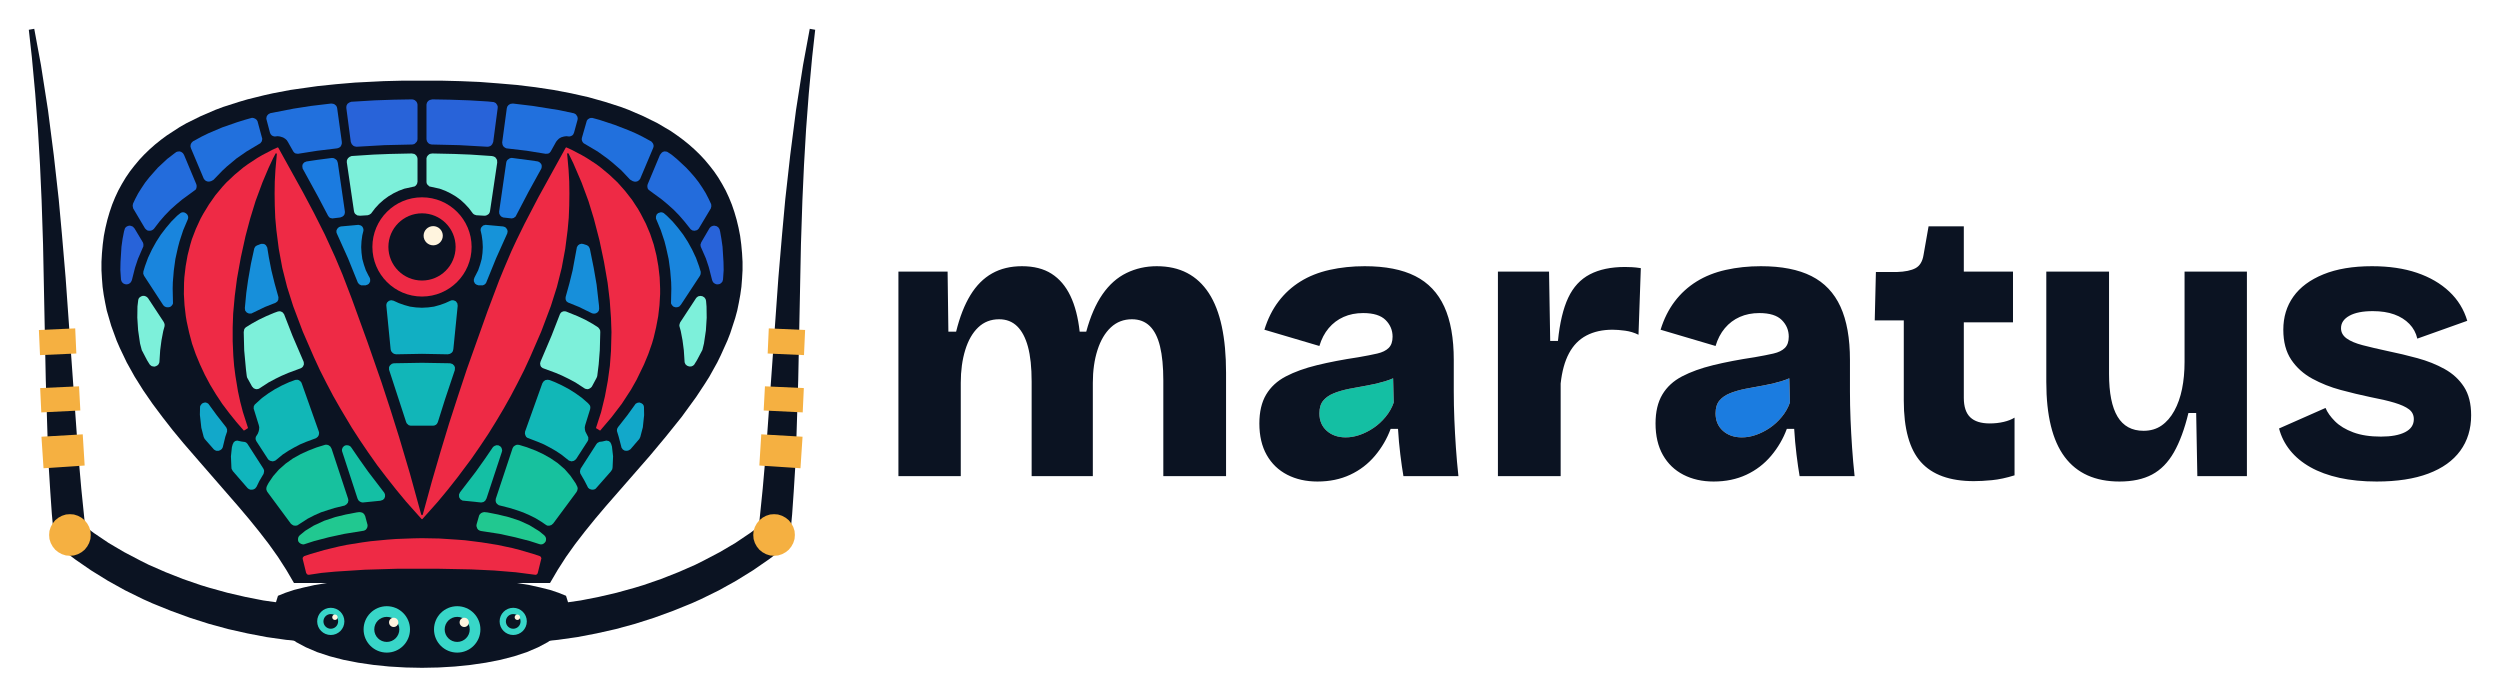
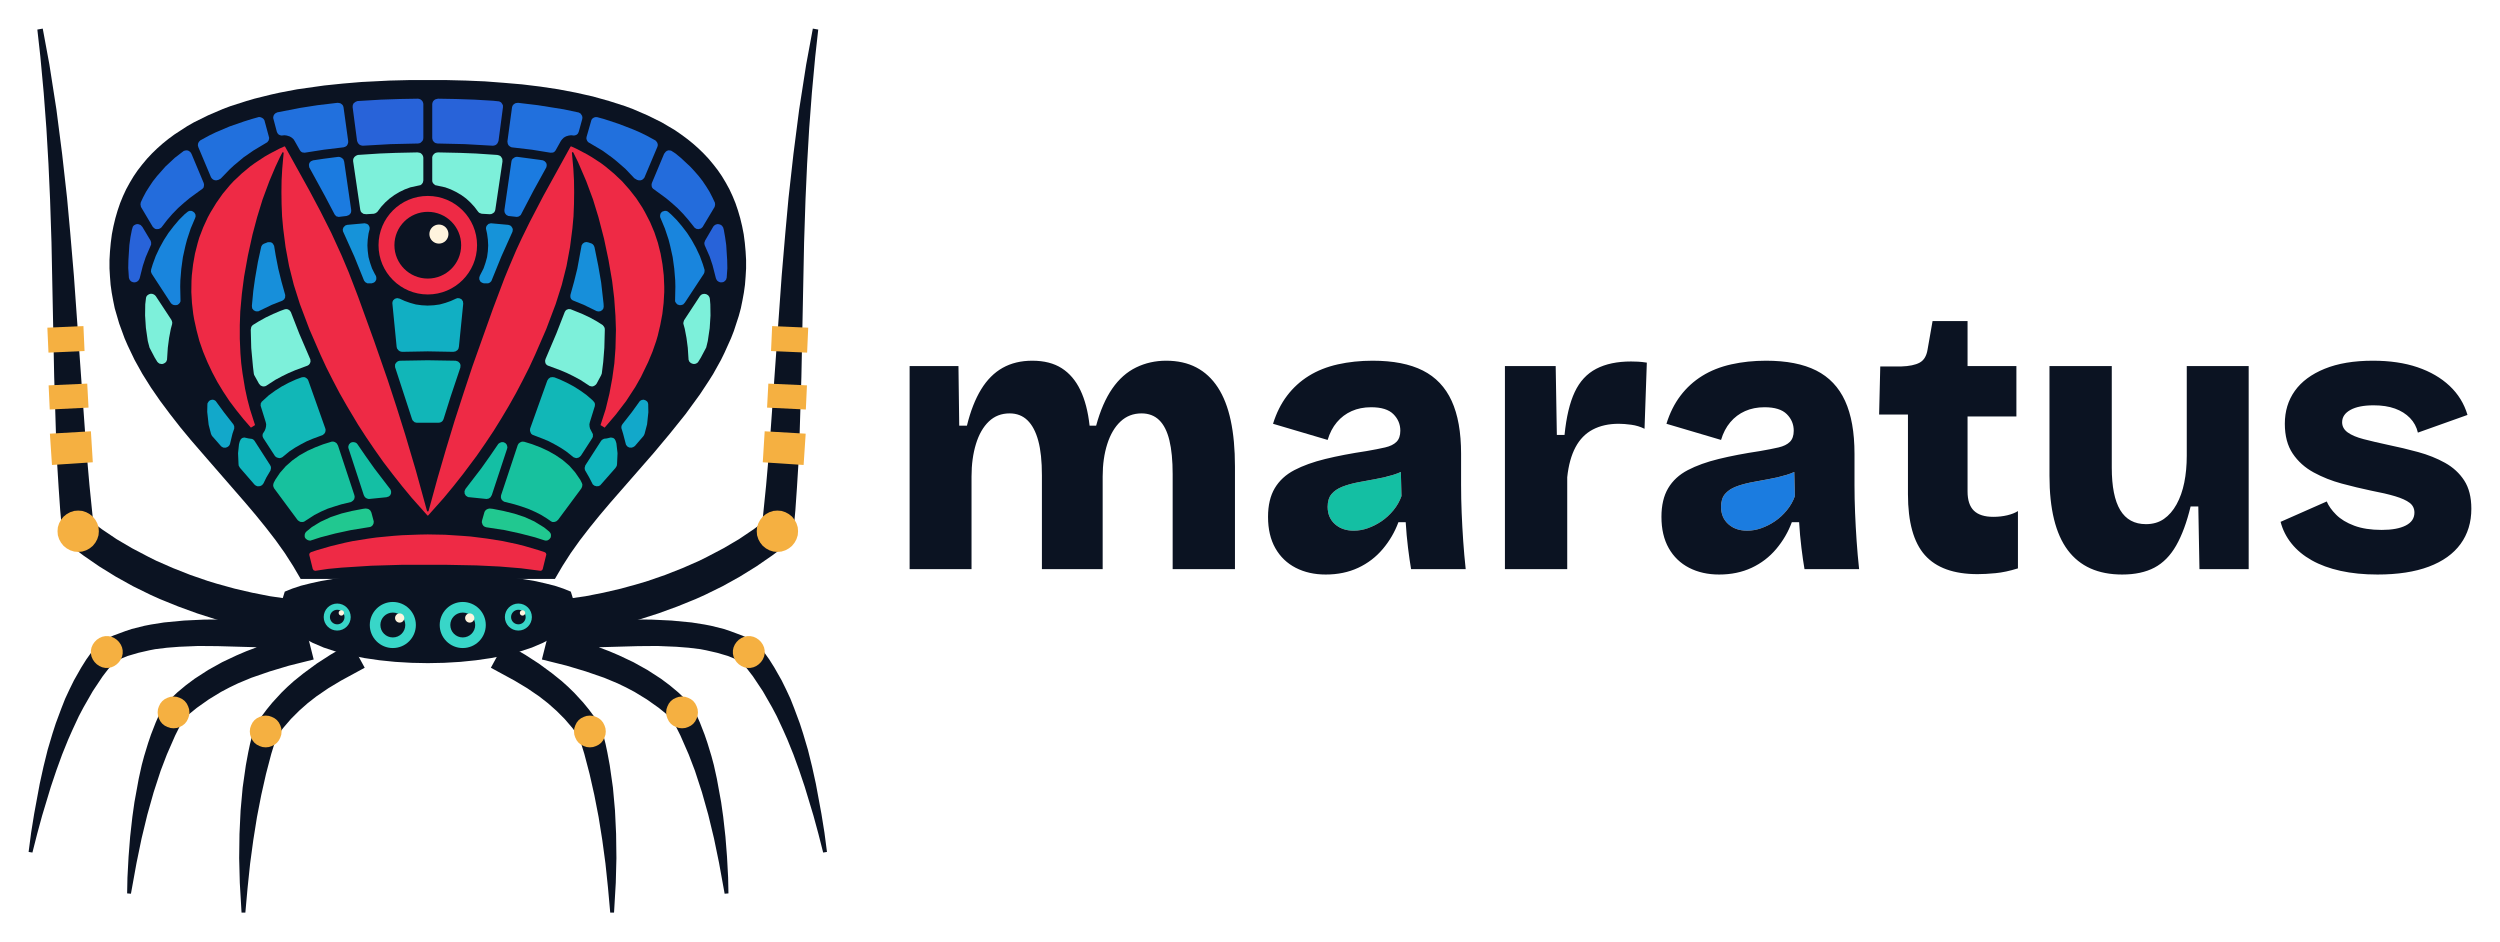
- <svg xmlns="http://www.w3.org/2000/svg" viewBox="-7.7 37.7 1562.2 435.3" role="img" aria-label="maratus">
+ <svg xmlns="http://www.w3.org/2000/svg" viewBox="-13.2 37.7 1573.2 592.3" role="img" aria-label="maratus">
+   <path fill="#0B1322" fill-rule="evenodd" d="M363.6 445L388.2 444.3L400.5 444.2L412.4 444.7L420.1 445.3L427.5 446.2L431.1 446.9L438.1 448.5L444.9 450.5L448.1 451.8L453.3 454.1L457.3 459L460.6 463.3L466.8 472.6L472.7 482.9L475.6 488.4L479.6 497L482.3 503.1L486.1 512.5L489.7 522.4L493.2 532.8L498.7 551L501.8 562.4L504.8 574.2L507.2 573.8L505.6 561.6L503.7 549.8L500.2 530.9L497.8 520L495.2 509.5L492.2 499.4L490.1 492.9L486.6 483.5L484.2 477.4L481.5 471.6L478.7 465.9L474.1 457.8L470.9 452.7L467.4 447.8L463.3 442.7L461.5 441.4L457.8 439.5L454 437.7L446.2 434.8L442.3 433.5L434.3 431.5L430.2 430.7L422 429.4L409.4 428.2L396.7 427.6L383.8 427.5L353.6 427.6L336.3 427L336 436.3L332.2 435.3L327.8 452.7L343.4 456.6L355.4 460.2L367 464.2L375.4 467.7L380.8 470.3L386.1 473.1L393.8 477.8L401.3 483.1L406.1 487L410 490.6L415 500.6L420.2 512.5L424.1 522.7L428.5 536.2L432.5 550.4L436.1 565.3L439.3 580.8L442.8 600.1L445.2 599.9L445 590L444.3 576.9L443.3 564.2L441.9 551.7L440.6 542.5L437.9 527.7L436 519.1L434.5 513.5L432 505.3L430.2 500L427.2 492.3L425 487.3L422.6 482.5L421.3 480.7L413.6 473.4L408.2 468.9L402.7 464.8L394.2 459.3L385.4 454.4L376.3 450.1L370.2 447.5ZM295.7 457.9L310.6 466L318.6 470.8L326.2 476L331.7 480.3L337 485L342.1 490.1L347 495.8L351.2 501.4L354.5 512.1L357.8 524.7L360.8 538L363.5 551.9L365.8 566.3L367.8 581.1L369.4 596.4L370.8 612L373.2 612L374.3 593.2L374.7 577.7L374.5 562.5L373.8 547.7L372.5 533.3L370.5 519.3L369 511.2L367.9 506L366.6 500.8L364.9 495.1L364.2 493.8L360.9 488.9L357.4 484.2L353.8 479.8L348.1 473.6L344.3 469.9L340.3 466.3L334.2 461.4L325.9 455.3L317.4 449.8L304.3 442.1Z" />
+   <path fill="#0B1322" fill-rule="evenodd" d="M148.4 445L123.8 444.3L111.5 444.2L99.6 444.7L91.9 445.3L84.5 446.2L80.9 446.9L73.9 448.5L67.1 450.5L63.9 451.8L58.7 454.1L54.7 459L51.4 463.3L45.2 472.6L39.3 482.9L36.4 488.4L32.4 497L29.7 503.1L25.9 512.5L22.3 522.4L18.8 532.8L13.3 551L10.2 562.4L7.2 574.2L4.8 573.8L6.4 561.6L8.3 549.8L11.8 530.9L14.2 520L16.8 509.5L19.8 499.4L21.9 492.9L25.4 483.5L27.8 477.4L30.5 471.6L33.3 465.9L37.9 457.8L41.1 452.7L44.6 447.8L48.7 442.7L50.5 441.4L54.2 439.5L58 437.7L65.8 434.8L69.7 433.5L77.7 431.5L81.8 430.7L90 429.4L102.6 428.2L115.3 427.6L128.2 427.5L158.4 427.6L175.7 427L176 436.3L179.8 435.3L184.2 452.7L168.6 456.6L156.6 460.2L145 464.2L136.6 467.7L131.2 470.3L125.9 473.1L118.2 477.8L110.7 483.1L105.9 487L102 490.6L97 500.6L91.8 512.5L87.9 522.7L83.5 536.2L79.5 550.4L75.9 565.3L72.7 580.8L69.2 600.1L66.8 599.9L67 590L67.7 576.9L68.7 564.2L70.1 551.7L71.4 542.5L74.1 527.7L76 519.1L77.5 513.5L80 505.3L81.8 500L84.8 492.3L87 487.3L89.4 482.5L90.7 480.7L98.4 473.4L103.8 468.9L109.3 464.8L117.8 459.3L126.6 454.4L135.7 450.1L141.8 447.5ZM216.3 457.9L201.4 466L193.4 470.8L185.8 476L180.3 480.3L175 485L169.9 490.1L165 495.8L160.8 501.4L157.5 512.1L154.2 524.7L151.2 538L148.5 551.9L146.2 566.3L144.2 581.1L142.6 596.4L141.2 612L138.8 612L137.7 593.2L137.3 577.7L137.5 562.5L138.2 547.7L139.5 533.3L141.5 519.3L143 511.2L144.1 506L145.4 500.8L147.1 495.1L147.8 493.8L151.1 488.9L154.6 484.2L158.2 479.8L163.9 473.6L167.7 469.9L171.7 466.3L177.8 461.4L186.1 455.3L194.6 449.8L207.7 442.1Z" />
+   <path fill="#F5B041" fill-rule="evenodd" d="M468 447L467.6 445.1L466.8 443.3L465.7 441.7L464.3 440.3L462.7 439.2L460.9 438.4L459 438L457 438L455.1 438.4L453.3 439.2L451.7 440.3L450.3 441.7L449.2 443.3L448.4 445.1L448 447L448 449L448.4 450.9L449.2 452.7L450.3 454.3L451.7 455.7L453.3 456.8L455.1 457.6L457 458L459 458L460.9 457.6L462.7 456.8L464.3 455.7L465.7 454.3L466.8 452.7L467.6 450.9L468 449ZM425.8 484L425.2 482.2L424.3 480.4L423.1 478.9L421.6 477.7L419.8 476.8L418 476.2L416 476L414 476.2L412.2 476.8L410.4 477.7L408.9 478.9L407.7 480.4L406.8 482.2L406.2 484L406 486L406.2 488L406.8 489.8L407.7 491.6L408.9 493.1L410.4 494.3L412.2 495.2L414 495.8L416 496L418 495.8L419.8 495.2L421.6 494.3L423.1 493.1L424.3 491.6L425.2 489.8L425.8 488L426 486ZM367.8 496L367.2 494.2L366.3 492.4L365.1 490.9L363.6 489.7L361.8 488.8L360 488.2L358 488L356 488.2L354.2 488.8L352.4 489.7L350.9 490.9L349.7 492.4L348.8 494.2L348.2 496L348 498L348.2 500L348.8 501.8L349.7 503.6L350.9 505.1L352.4 506.3L354.2 507.2L356 507.8L358 508L360 507.8L361.8 507.2L363.6 506.3L365.1 505.1L366.3 503.6L367.2 501.8L367.8 500L368 498Z" />
+   <path fill="#F5B041" fill-rule="evenodd" d="M44 447L44.4 445.1L45.2 443.3L46.3 441.7L47.7 440.3L49.3 439.2L51.1 438.4L53 438L55 438L56.9 438.4L58.7 439.2L60.3 440.3L61.7 441.7L62.8 443.3L63.6 445.1L64 447L64 449L63.6 450.9L62.8 452.7L61.7 454.3L60.3 455.7L58.7 456.8L56.9 457.6L55 458L53 458L51.1 457.6L49.3 456.8L47.7 455.7L46.3 454.3L45.2 452.7L44.4 450.9L44 449ZM86.2 484L86.8 482.2L87.7 480.4L88.9 478.9L90.4 477.7L92.2 476.8L94 476.2L96 476L98 476.2L99.8 476.8L101.6 477.7L103.1 478.9L104.3 480.4L105.2 482.2L105.8 484L106 486L105.8 488L105.2 489.8L104.3 491.6L103.1 493.1L101.6 494.3L99.8 495.2L98 495.8L96 496L94 495.8L92.2 495.2L90.4 494.3L88.9 493.1L87.7 491.6L86.8 489.8L86.2 488L86 486ZM144.2 496L144.8 494.2L145.7 492.4L146.9 490.9L148.4 489.7L150.2 488.8L152 488.2L154 488L156 488.2L157.8 488.8L159.6 489.7L161.1 490.9L162.3 492.4L163.2 494.2L163.8 496L164 498L163.8 500L163.2 501.8L162.3 503.6L161.1 505.1L159.6 506.3L157.8 507.2L156 507.8L154 508L152 507.8L150.2 507.2L148.4 506.3L146.9 505.1L145.7 503.6L144.8 501.8L144.2 500L144 498Z" />
  <path fill="#0B1322" fill-rule="evenodd" d="M486 373L487.3 359L488.3 344.6L489.2 330.1L490 310.3L491.1 274.9L492.8 190.3L493.7 163L494.7 140.9L496 118.6L497.7 96.1L499.8 73.4L501.7 56.3L498.3 55.7L494.1 78.4L489.7 106.6L486.1 134.6L483 162.3L481 184.2L478.7 211.2L471 319.1L468.9 343.1L466.5 366.7L461 370.8L451.8 377L442.1 382.7L432 388L426.8 390.6L416.3 395.2L405.4 399.5L394.4 403.3L388.8 405L377.6 408.1L366.4 410.7L355.2 412.9L344.1 414.5L333.1 415.7L322.4 416.3L311.9 416.5L312.1 439.5L323.5 439.1L329.3 438.7L341.1 437.5L353.1 435.8L365.1 433.5L377.1 430.8L389.2 427.5L401.1 423.7L412.9 419.4L424.5 414.7L430.3 412.1L441.5 406.6L452.3 400.6L462.8 394.1L472.8 387.2L477.7 383.5L483.1 379.1L484.8 376.7L485.6 374.9Z" />
  <path fill="#0B1322" fill-rule="evenodd" d="M26 373L24.7 359L23.7 344.6L22.8 330.1L22 310.3L20.9 274.9L19.2 190.3L18.3 163L17.3 140.9L16 118.6L14.3 96.1L12.2 73.4L10.3 56.3L13.7 55.7L17.9 78.4L22.3 106.6L25.9 134.6L29 162.3L31 184.2L33.3 211.2L41 319.1L43.1 343.1L45.5 366.7L51 370.8L60.2 377L69.9 382.7L80 388L85.2 390.6L95.7 395.2L106.6 399.5L117.6 403.3L123.2 405L134.4 408.1L145.6 410.7L156.8 412.9L167.9 414.5L178.9 415.7L189.6 416.3L200.1 416.5L199.9 439.5L188.5 439.1L182.7 438.7L170.9 437.5L158.9 435.8L146.9 433.5L134.9 430.8L122.8 427.5L110.9 423.7L99.1 419.4L87.5 414.7L81.7 412.1L70.5 406.6L59.7 400.6L49.2 394.1L39.2 387.2L34.3 383.5L28.9 379.1L27.2 376.7L26.4 374.9Z" />
  <path fill="#F5B041" fill-rule="evenodd" d="M495.4 243.9L472.7 242.9L472 258.6L494.7 259.6ZM470.3 279.1L469.5 294.2L493.9 295.4L494.6 280.2ZM493.8 310.6L468 309.1L466.8 328.6L492.5 330.3ZM488.8 369.5L488 367L486.8 364.8L485.2 362.8L483.2 361.2L481 360L478.5 359.2L476 359L473.5 359.2L471 360L468.8 361.2L466.8 362.8L465.2 364.8L464 367L463.2 369.5L463 372L463.2 374.5L464 377L465.2 379.2L466.8 381.2L468.8 382.8L471 384L473.5 384.8L476 385L478.5 384.8L481 384L483.2 382.8L485.2 381.2L486.8 379.2L488 377L488.8 374.5L489 372Z" />
  <path fill="#F5B041" fill-rule="evenodd" d="M16.6 243.9L39.3 242.9L40 258.6L17.3 259.6ZM41.7 279.1L42.5 294.2L18.1 295.4L17.4 280.2ZM18.2 310.6L44 309.1L45.2 328.6L19.5 330.3ZM23.2 369.5L24 367L25.2 364.8L26.8 362.8L28.8 361.2L31 360L33.5 359.2L36 359L38.5 359.2L41 360L43.2 361.2L45.2 362.8L46.8 364.8L48 367L48.8 369.5L49 372L48.8 374.5L48 377L46.8 379.2L45.2 381.2L43.2 382.8L41 384L38.5 384.8L36 385L33.5 384.8L31 384L28.8 382.8L26.8 381.2L25.2 379.2L24 377L23.2 374.5L23 372Z" />
  <path fill="#0B1322" fill-rule="evenodd" d="M164.1 421.2L165.5 426.3L168.1 430.8L172.1 435L177.3 438.9L183.5 442.2L190.5 445.2L198.4 447.8L206.9 450L216.1 451.8L225.7 453.2L235.5 454.2L245.8 454.8L256 455L266.3 454.8L276.5 454.2L286.3 453.2L295.9 451.8L305.1 450L313.6 447.8L321.5 445.2L328.5 442.2L334.7 438.9L339.9 435L343.9 430.8L346.5 426.3L347.9 421.1L347.8 415.8L346 410L341.3 408.1L335.9 406.3L329.9 404.8L323.2 403.3L316 402.1L308.3 401L300.2 400.1L283.1 398.7L274.1 398.3L256 398L237.9 398.3L228.9 398.7L211.8 400.1L203.7 401L196 402.1L188.8 403.3L182.1 404.8L176.1 406.3L170.7 408.1L166 410L164.2 415.8Z" />
  <path fill="#0B1322" fill-rule="evenodd" d="M268 88.1L244 88.1L232 88.4L214.2 89.3L202.4 90.3L190.8 91.5L173.8 93.9L162.8 96L157.4 97.2L146.9 99.8L141.8 101.3L131.8 104.5L127 106.3L117.7 110.3L108.8 114.7L104.6 117.1L96.6 122.3L92.8 125.1L89.2 128L85.7 131.1L82.4 134.3L79.3 137.6L76.3 141.2L73.5 144.8L70.9 148.6L68.5 152.6L66.2 156.8L64.2 161.1L62.4 165.5L60.8 170.2L59.4 175L58.2 180L57.2 185.1L56.5 190.5L56 196L55.7 201.3L55.7 206.6L56 211.8L56.4 216.9L57.1 221.9L58 226.8L59 231.7L61.8 241.3L65.2 250.6L67.2 255.2L71.5 264.2L76.4 273L81.8 281.6L87.6 290L93.8 298.3L100.2 306.5L106.9 314.6L117.2 326.5L141.2 354.1L147.8 361.9L154.2 369.8L160.3 377.7L166 385.7L171.2 393.8L176 402L336 402L340.8 393.8L346 385.7L351.7 377.7L357.8 369.8L364.2 361.9L370.8 354.1L398.3 322.6L408.4 310.5L418.2 298.3L427.3 285.8L432.9 277.3L435.6 273L440.5 264.2L442.7 259.7L446.8 250.6L448.6 246L451.7 236.5L453 231.7L454 226.8L454.9 221.9L455.6 216.9L456 211.8L456.3 206.6L456.3 201.3L456 196L455.5 190.5L454.8 185.1L453.8 180L452.6 175L451.2 170.2L449.6 165.5L447.8 161.1L445.8 156.8L443.5 152.6L441.1 148.6L438.5 144.8L435.7 141.2L432.7 137.6L429.6 134.3L426.3 131.1L422.8 128L419.2 125.1L415.4 122.3L411.5 119.6L403.2 114.7L394.3 110.3L385 106.3L380.2 104.5L370.2 101.3L359.9 98.4L349.2 96L338.2 93.9L326.9 92.2L315.4 90.8L303.7 89.8L291.9 88.9L280 88.4Z" />
  <path fill="#21C890" fill-rule="evenodd" d="M179.6 372.2L179 372.9L178.6 373.8L178.5 375.1L178.7 376L179.3 376.8L180.3 377.5L181.2 377.8L182.1 377.9L188.6 375.8L197.8 373.4L207.5 371.3L219.8 369.3L220.9 368.7L221.5 367.9L221.9 367L222 365.8L220.5 360.2L219.8 358.9L218.8 358.1L217.8 357.8L216.8 357.7L215.2 357.9L208.4 359.2L201.8 360.8L194.9 363.1L188.4 366.1L183 369.4Z" />
  <path fill="#21C890" fill-rule="evenodd" d="M329.3 377.7L330.2 377.9L331.2 377.8L332 377.4L332.7 376.8L333.3 376L333.5 375.1L333.5 374.1L333.2 373.2L332.4 372.2L329.2 369.6L323 365.8L316.8 363L310.4 360.9L303.5 359.2L296.9 357.9L294.9 357.7L293.9 357.9L293 358.3L292.2 359L291.7 359.8L290.1 365.4L290 366.4L290.5 367.9L291.1 368.7L291.9 369.2L292.8 369.5L304.5 371.3L314.1 373.4L323.4 375.8Z" />
  <path fill="#17C19E" fill-rule="evenodd" d="M174.1 365L174.9 365.6L175.8 366.1L177.1 366.2L178.1 366L184.6 361.8L188.9 359.6L193 357.8L197.3 356.4L201.5 355.1L207.7 353.6L208.9 352.8L209.7 351.8L210 350.4L209.8 349.3L199.5 318.1L198.7 316.7L197.6 315.9L196.6 315.6L195.6 315.6L190.1 317.3L185.2 319.2L180.3 321.4L175.3 324.2L170.8 327.4L166.6 331.1L163 335.2L160.1 339.5L159.1 341.4L158.8 342.3L158.7 343.4L158.9 344.1L159.3 345Z" />
  <path fill="#14BFA4" fill-rule="evenodd" d="M211.8 317.3L211.2 316.6L210.3 316.1L209.1 315.9L208.2 316L207.3 316.4L206.4 317.4L206 318.5L206 319.5L215.7 349.2L216.1 350L216.5 350.6L217.3 351.2L218.3 351.6L219 351.7L230 350.6L231.5 350.1L232.4 349.3L232.9 348.1L232.9 346.8L232.5 345.7L222.4 332.5L216.8 324.6Z" />
  <path fill="#14BFA4" fill-rule="evenodd" d="M279.7 345.4L279.1 346.8L279.2 348.4L280 349.7L281.3 350.5L293 351.7L294.4 351.4L295.5 350.6L296.3 349.2L305.9 320.1L306.1 319.2L305.9 318.2L305.6 317.4L304.9 316.6L303.8 316L302.6 315.9L301.4 316.3L300.4 317L295.2 324.6L289.6 332.5Z" />
  <path fill="#17C19E" fill-rule="evenodd" d="M302.1 349.4L302 350.7L302.3 351.8L302.9 352.6L304 353.4L310.7 355.1L314.9 356.4L319.2 357.9L323.3 359.7L327.1 361.6L331 364L333.6 365.8L334.5 366.2L335.5 366.2L336.8 365.8L338 364.8L352.6 345.1L353.1 344L353.3 342.7L353 341.7L352 339.7L348.7 334.9L345.1 330.8L340.8 327.1L336.4 324.1L331.8 321.5L327.1 319.3L321.6 317.2L316.7 315.7L315.4 315.6L314.7 315.8L313.8 316.3L313.1 316.9L312.6 317.8Z" />
  <path fill="#10B5BD" fill-rule="evenodd" d="M143.2 313.6L140.5 313L139.3 313.3L138.4 314L137.7 315.4L137.2 317.2L136.6 322.9L136.9 329.7L137 330.7L137.8 332.1L147 342.7L147.8 343.3L148.8 343.7L149.5 343.7L150.5 343.6L151.7 343L152.6 341.9L154.4 338.2L157 333.8L157.3 332.5L157.3 331.5L156.8 330.4L146.9 315L146.2 314.3L145.4 313.9Z" />
  <path fill="#11B7B7" fill-rule="evenodd" d="M153.4 308.7L152.2 310.6L152 311.5L152.1 312.5L152.5 313.4L159.9 324.8L161 325.6L162.6 326L163.6 325.8L164.5 325.4L169 321.7L172.5 319.4L176 317.4L179.8 315.4L183.6 313.8L189.8 311.5L190.9 310.6L191.4 309.8L191.6 309.1L191.7 308.1L191.5 307.3L180.9 277.4L180.5 276.5L179.7 275.7L178.9 275.2L178.2 275L176.8 275.1L173 276.5L168.4 278.6L164.1 280.9L160 283.5L156 286.4L151.5 290.5L150.9 291.5L150.8 293L154 303.3L154.3 304.7L154.2 306.1L153.9 307.4Z" />
  <path fill="#11B6B8" fill-rule="evenodd" d="M238.4 264.7L237.2 265L236 266L235.4 267.1L235.4 268.7L246.1 301.5L246.5 302.3L247.7 303.4L248.9 303.7L262.8 303.7L263.7 303.6L264.6 303.2L265.3 302.6L265.9 301.5L270.4 287.2L276.5 269L276.6 267.4L276.2 266.3L275.1 265.2L273.6 264.7L256 264.4Z" />
  <path fill="#11B7B7" fill-rule="evenodd" d="M320.4 307.4L320.3 308.7L320.6 309.7L321.1 310.7L321.9 311.3L328.4 313.8L332.2 315.4L336 317.4L339.5 319.4L343 321.7L347.8 325.5L349.4 326L350.8 325.7L351.6 325.2L352.4 324.4L359.5 313.4L359.9 312.5L359.9 310.9L358.1 307.4L357.8 306.1L357.7 304.7L358 303.3L361.1 293.3L361.2 292.1L361 291.2L360.5 290.5L359.7 289.6L355.9 286.3L352 283.5L347.9 280.9L343.4 278.5L339.1 276.5L335.8 275.2L334.5 275L333.1 275.2L332 276L331.2 277.2Z" />
  <path fill="#10B5BD" fill-rule="evenodd" d="M355.1 330.6L354.7 332.2L354.9 333.5L357.6 338.2L359.8 342.5L360.8 343.3L362.2 343.7L363.5 343.6L364.5 343.1L374.1 332.2L374.9 330.9L375.1 329.7L375.4 322.9L374.7 316.7L374.2 315.1L373.6 314L372.7 313.3L371.2 313L368.6 313.6L366.9 313.8L365.6 314.5L365 315.2Z" />
  <path fill="#12A8CA" fill-rule="evenodd" d="M127.7 297.1L122.5 290L121.7 289.5L120.8 289.2L119.9 289.3L119 289.6L118.3 290.1L117.4 291.4L117.3 292.3L117.2 296.9L118.1 305L119.6 310.8L120.2 312L126 318.6L126.8 319.1L127.5 319.4L128.9 319.4L129.9 319L130.5 318.6L131 318.1L131.5 317.2L133.1 310.6L134.2 307.4L134.2 306L133.7 304.8Z" />
  <path fill="#7DF0DA" fill-rule="evenodd" d="M146.1 242.1L145.4 242.7L144.9 243.5L144.6 245.2L144.9 256.7L146 268.6L146.5 272.7L146.7 273.6L149.8 279.2L150.8 280.3L151.7 280.7L152.4 280.9L153.4 280.8L154.1 280.6L160.1 276.7L164.4 274.4L168.3 272.5L172.5 270.7L180.3 267.8L181.1 267.3L181.7 266.6L182.2 265.4L182.1 263.9L175.1 247.6L169.8 234L168.8 232.8L167.7 232.3L166.8 232.2L165.8 232.4L163.3 233.3L158.6 235.3L154 237.5L149.5 240Z" />
  <path fill="#11AFC3" fill-rule="evenodd" d="M238.2 225.6L236.7 225.3L235.3 225.7L234.2 226.7L233.8 227.6L233.7 228.5L236.4 256L236.7 257.1L237.6 258.2L238.5 258.8L239.8 259.1L256 258.8L272.1 259.1L273.5 258.8L274.7 258L275.3 257.1L275.6 255.8L278.3 228.8L278.1 227.3L277.2 226L275.9 225.4L274.7 225.3L273.8 225.6L270.5 227.1L267.1 228.3L263.5 229.3L259.8 229.8L255.9 230L252.2 229.8L248.5 229.3L244.9 228.3L241.5 227.1Z" />
  <path fill="#7DF0DA" fill-rule="evenodd" d="M330.1 263.6L329.8 264.8L330 266.1L330.4 266.9L331.4 267.7L339.5 270.7L343.5 272.4L347.6 274.4L351.9 276.7L357.9 280.6L359.3 280.9L360 280.8L360.9 280.4L361.7 279.8L362.2 279.2L365.1 273.8L365.5 272.7L366.4 265.5L367.1 256.6L367.4 245.2L367.3 244.1L366.9 243.3L366.1 242.3L362.5 240L358 237.5L353.3 235.3L345.9 232.3L344.6 232.2L343.4 232.6L342.7 233.2L342.2 234L336.9 247.6Z" />
  <path fill="#12A8CA" fill-rule="evenodd" d="M378.5 304.6L377.9 305.7L377.8 307L378.9 310.6L380.7 317.5L381.5 318.6L382.7 319.3L384.1 319.4L385.2 319.1L386.3 318.4L389.3 314.9L391.8 312L392.4 310.8L394 304.7L394.8 297.1L394.7 292L394.5 291.1L394 290.3L393 289.6L391.8 289.2L390.6 289.4L389.5 290L384.3 297.2Z" />
  <path fill="#178FDA" fill-rule="evenodd" d="M145.3 230.2L145.5 231.8L146.5 233L147.8 233.6L149.4 233.6L157.9 229.5L164.5 226.9L165.6 226.1L166.2 225L166.3 223.4L163.9 214.8L161.9 206.7L160.3 198.5L159.3 192.4L158.5 191L157.8 190.4L156.9 190.1L155.4 190.1L152.8 191.1L151.8 191.8L151.2 192.9L149.1 202.5L147.3 212.9L146.2 220.7Z" />
  <path fill="#1693D9" fill-rule="evenodd" d="M205.3 179.2L204.1 179.6L203 180.7L202.5 181.9L202.6 183.2L209.8 199.2L215.9 214.3L216.7 215.3L218 216L220.7 216L221.9 215.6L222.7 215.1L223.2 214.4L223.6 213.5L223.6 212.3L223.4 211.4L222.5 209.8L220.9 206.6L219.7 203.1L218.7 199.5L218.2 195.6L218 192.1L218.2 188.4L218.7 184.7L219.4 181.9L219.4 180.9L219.1 180L218.6 179.2L217.8 178.6L216.3 178.2Z" />
  <path fill="#1693D9" fill-rule="evenodd" d="M288.8 211.1L288.4 212.3L288.4 213.5L289.1 214.9L290.1 215.6L291.3 216L294 216L295.1 215.5L296 214.6L302.3 199.1L309.3 183.5L309.5 182.2L309.3 181.3L308.6 180.2L307.9 179.6L306.7 179.2L295.7 178.2L294.2 178.6L293.1 179.7L292.7 180.6L292.6 181.6L293.3 184.7L293.8 188.4L294 192.1L293.8 195.8L293.3 199.5L292.3 203.1L291.1 206.6Z" />
  <path fill="#178FDA" fill-rule="evenodd" d="M345.8 223.1L345.7 224L345.8 225L346.2 225.9L347.2 226.7L354.1 229.5L362.3 233.5L363.5 233.7L364.7 233.5L365.8 232.8L366.5 231.8L366.7 230.6L366.6 228.7L365.1 215.5L363.3 205.1L360.9 193.2L360.4 192.1L359.8 191.4L359 190.9L356.9 190.2L355.7 190L354.5 190.3L353.5 191L352.8 192.1L350.1 206.7L348.1 214.8Z" />
  <path fill="#7DF0DA" fill-rule="evenodd" d="M84.8 224L84.1 223.3L83.2 222.8L82.5 222.6L81.4 222.6L80.5 222.9L79.6 223.5L79.1 224L78.7 225L78.2 229.2L78.1 236.2L78.6 244L79.8 252.3L80.9 256.5L84.2 262.8L85.8 265.4L86.3 265.9L87.1 266.5L88.1 266.7L88.8 266.8L89.8 266.5L90.7 266L91.4 265.3L91.9 264.1L92.4 256.5L93.2 250.4L94.3 244.6L95.1 241.7L95.2 240.7L95 239.8L94.6 238.9Z" />
  <path fill="#1985DD" fill-rule="evenodd" d="M94.3 228.4L95 229.1L96 229.6L96.7 229.7L97.7 229.7L98.6 229.5L99.4 228.9L100 228.2L100.4 227.3L100.2 218L100.3 214.1L100.9 206.8L101.9 199.5L103.5 192.3L104.5 188.5L106.8 181.5L109.6 174.9L109.9 173.9L109.8 172.7L109.2 171.6L108.2 170.8L107.3 170.4L106 170.4L105.1 170.8L103 172.5L99.4 176.1L96.1 180L92.8 184.3L89.9 188.8L87.2 193.7L84.8 198.8L82.9 204L81.9 207.3L81.8 208.7L82.3 210Z" />
  <path fill="#1B7BE0" fill-rule="evenodd" d="M183.8 138.6L182.4 139.2L181.5 140.2L181.2 141.4L181.4 143L191.2 160.9L197.4 172.7L198.4 173.8L199.9 174.2L204.9 173.6L206.2 173.1L207 172.5L207.6 171.6L207.8 170.6L207.8 169.8L203.4 139.5L202.9 138L202.4 137.5L201.6 136.9L200.7 136.5L199.7 136.4L190.5 137.6Z" />
  <path fill="#7DF0DA" fill-rule="evenodd" d="M212 135.2L210.8 135.7L209.8 136.5L209.1 137.7L209 139L213.5 169.7L213.8 170.7L214.2 171.3L214.7 171.7L215.6 172.3L217.3 172.5L222.1 172.2L223.2 171.8L224.2 171.1L226.7 167.8L229.2 165.1L232 162.6L235 160.4L238.2 158.5L241.5 156.9L245 155.6L251.4 154.2L252.2 153.6L252.9 152.6L253.2 151.3L253.2 136.9L253 135.9L252.5 135L251.8 134.3L251.2 133.9L249.6 133.6L235.8 133.9L225.7 134.3Z" />
  <path fill="#7DF0DA" fill-rule="evenodd" d="M258.8 151.3L258.9 152.2L259.4 153.1L260.6 154.2L267 155.6L270.5 156.9L273.8 158.5L277.2 160.5L280.2 162.7L282.8 165.1L285.3 167.8L287.8 171.1L288.5 171.7L289.9 172.2L294.9 172.5L296 172.4L297 171.9L297.8 171.3L298.3 170.4L298.5 169.6L303 139.3L302.9 137.7L302.4 136.8L301.8 136L300.9 135.5L299.7 135.2L286.3 134.3L276.2 133.9L262.4 133.6L261.2 133.8L260.5 134.1L259.7 134.8L259.1 135.6L258.8 136.6Z" />
  <path fill="#1B7BE0" fill-rule="evenodd" d="M304.2 169.9L304.3 171.2L304.8 172.2L305.5 173L306.7 173.6L312.1 174.2L313.3 173.9L314.5 173L322.5 157.7L330.6 143L330.8 142.1L330.8 141.1L330.5 140.2L329.6 139.2L328.5 138.6L326.6 138.3L312.4 136.4L311.6 136.4L310.7 136.7L309.3 137.7L308.8 138.6L308.6 139.5Z" />
  <path fill="#1985DD" fill-rule="evenodd" d="M405 170.4L403.5 170.9L402.6 171.8L402.2 173L402.2 174.3L405.2 181.5L407.5 188.4L408.5 192.3L410.1 199.5L411.1 206.8L411.7 214.1L411.8 218L411.6 227.3L412.2 228.4L413.1 229.3L414.3 229.7L415.4 229.7L416.7 229.3L417.8 228.1L429.7 210L430.1 209L430.2 207.6L429.1 204L427.2 198.8L424.8 193.7L422.1 188.8L419.2 184.3L415.9 180L412.6 176.1L409.1 172.6L407 170.8L406 170.4Z" />
  <path fill="#7DF0DA" fill-rule="evenodd" d="M417.3 239.2L416.9 240.4L416.8 241.3L417.7 244.6L418.8 250.4L419.6 256.5L420.1 264.1L420.6 265.3L421.6 266.2L422.9 266.7L424.2 266.7L425.2 266.3L426 265.7L427.8 262.8L431.2 256.4L432.2 252.3L433.4 244.2L433.9 236.3L433.8 229.3L433.5 225.7L433.2 224.6L432.4 223.5L431.2 222.8L429.9 222.6L428.5 222.9L427.4 223.8Z" />
  <path fill="#2863D9" fill-rule="evenodd" d="M67.9 212.4L68.2 213.4L68.7 214.2L69.5 214.9L70.5 215.3L71.5 215.4L72.5 215.2L73.4 214.7L74.1 214L74.7 212.8L76.7 204.9L78.5 199.5L81.9 191.6L81.9 190.2L81.6 189.2L76.4 180.5L75.3 179.3L74 178.8L73 178.7L72 179L71.1 179.5L70.4 180.3L69.8 182.3L68.9 186.9L68.2 191.9L67.6 201.5L67.5 206.4Z" />
  <path fill="#236CDC" fill-rule="evenodd" d="M75.4 165L75.2 166.3L75.5 167.9L82.9 180.4L83.6 181.1L84.4 181.7L85.4 181.9L86.7 181.8L87.6 181.4L88.4 180.8L92 176.1L95.3 172.3L98.8 168.7L102.5 165.4L106.1 162.4L114.3 156.4L114.8 155.9L115.1 154.9L115.2 153.9L115 152.9L107.3 134.5L106.6 133.4L105.5 132.6L104.5 132.3L103.4 132.4L102.4 132.7L96.8 137L90.9 142.5L85.6 148.5L83 151.8L80.8 155.1L78.7 158.4L76.8 162Z" />
  <path fill="#2170DD" fill-rule="evenodd" d="M112.9 126L112 126.9L111.5 127.8L111.3 129.1L111.6 130.3L119.6 149.3L120.2 150.1L120.9 150.7L121.9 151.1L122.9 151.2L124.2 150.9L125.7 150.1L131.3 144.3L134.1 141.7L140.1 136.7L146.3 132.4L155 127.2L155.9 126L156.2 124.5L153.2 113.4L152.6 112.5L151.8 111.9L150.9 111.5L149.8 111.3L145.2 112.6L140.4 114.1L131.2 117.3L122.5 121L118.4 123Z" />
  <path fill="#2170DD" fill-rule="evenodd" d="M161.3 108.4L160.1 109L159.4 109.7L158.9 110.6L158.7 111.9L161 120.6L161.4 121.5L162.2 122.4L163.1 122.8L164 123L165.8 122.8L167.3 123L169.2 123.6L170.5 124.4L171.5 125.3L172.2 126.4L175.6 132.4L176.2 133.1L177 133.6L178.5 133.8L190.6 131.9L203 130.4L203.9 130.1L204.5 129.8L205.1 129.3L205.6 128.4L205.9 127.4L205.9 126.4L203 105.4L202.8 104.6L202.4 103.8L201.6 103.1L201 102.7L200.1 102.5L199.2 102.4L186.6 103.9L175.7 105.6Z" />
  <path fill="#2863D9" fill-rule="evenodd" d="M211.7 101.3L210.5 101.8L209.4 102.6L208.8 103.8L208.7 105.1L211.5 126.4L212.1 127.8L213.1 128.8L214 129.2L215.1 129.4L232.6 128.4L249.9 128L250.9 127.8L251.5 127.5L252.7 126.3L253.1 125.4L253.2 124.4L253.2 103.2L253.1 102.5L252.7 101.5L252.3 101L251.5 100.3L250.5 99.9L249.7 99.8L238.3 100L226.6 100.4Z" />
  <path fill="#2863D9" fill-rule="evenodd" d="M258.8 124.7L259.1 126L259.9 127.1L260.8 127.7L262.1 128L279.3 128.4L296.9 129.4L297.7 129.3L298.6 129L299.2 128.6L299.9 127.8L300.5 126.4L303.3 105.2L303.3 104.1L302.9 103.2L302.1 102.1L300.9 101.5L297.1 101.1L285.4 100.4L273.7 100L262.4 99.8L260.8 100.2L260 100.7L259.3 101.5L259 102.2L258.8 103.1Z" />
  <path fill="#2170DD" fill-rule="evenodd" d="M306.1 126.7L306.3 128L306.7 129L307.7 129.9L308.7 130.4L321.5 131.9L333.2 133.8L334.8 133.7L335.6 133.3L336.4 132.4L339.8 126.3L340.6 125.3L341.6 124.3L343 123.5L344.7 123L346.2 122.8L348 123L348.9 122.8L349.8 122.4L350.5 121.7L351 120.6L353.2 112.6L353.3 111.6L353.1 110.6L352.2 109.2L351 108.5L341.6 106.5L325.3 103.9L312.8 102.4L311.3 102.6L310.4 103.1L309.9 103.5L309.3 104.3L309 105.3Z" />
  <path fill="#2170DD" fill-rule="evenodd" d="M355.9 123.9L355.8 124.8L356 125.7L356.4 126.5L357 127.2L365.8 132.4L371.9 136.8L375 139.3L380.5 144.1L386 149.9L387.7 150.9L388.8 151.2L389.8 151.2L390.8 150.9L391.6 150.3L392.3 149.5L400.4 130.3L400.7 129.4L400.7 128.4L400.4 127.5L400 126.9L399.3 126.1L393.6 123L389.5 121L385.1 119.1L376.3 115.7L366.9 112.6L362.5 111.4L361.4 111.4L360.5 111.7L359.6 112.3L359 113.1Z" />
  <path fill="#236CDC" fill-rule="evenodd" d="M397 152.9L396.8 153.9L396.9 154.9L397.1 155.6L397.7 156.4L405.9 162.4L409.5 165.4L413.2 168.7L416.7 172.3L420 176.1L423.9 181L425 181.7L426.3 181.9L427.9 181.5L428.9 180.6L436.5 167.9L436.8 166.6L436.7 165.3L435.2 162.1L433.3 158.4L431.2 155L428.9 151.6L426.5 148.5L423.8 145.4L421.1 142.5L415.3 137.1L411.9 134.3L409.3 132.6L408.6 132.4L407.5 132.3L406.5 132.6L405.7 133.2L404.7 134.5Z" />
  <path fill="#2863D9" fill-rule="evenodd" d="M437.3 212.8L437.7 213.7L438.1 214.3L438.9 214.9L439.8 215.3L440.5 215.4L441.5 215.3L442.2 215.1L443 214.5L443.7 213.7L444.1 212.4L444.5 206.5L444.4 201.5L443.8 191.9L443.1 187L442.3 182.4L441.9 180.9L441.1 179.7L440 179L438.6 178.7L437.9 178.8L437 179.1L436.4 179.5L435.7 180.2L430.5 189.1L430 190.6L430.2 191.9L433.4 199.2L435.2 204.6Z" />
  <path fill="#EE2A45" fill-rule="evenodd" d="M144.7 306.8L147.3 305.2L144.1 295.2L142.4 288.7L141 282.2L139.4 272.5L138.6 266.3L138.1 260.1L137.7 251L137.7 242.2L138 233.7L139 222.6L140.4 211.8L142.8 198.5L145.7 185.3L148.6 174.4L152 163.3L156.3 151.7L160.1 142.7L163 136.5L164.6 133.5L165 133.5L165.3 133.9L164.4 144L164 151.2L163.9 158.6L164 166.1L164.3 173.8L165 181.5L166.5 193.2L168.7 205.1L171.7 217L175.5 229L181.5 244.9L188.5 261L192.2 269L196.3 277.1L200.5 285.1L205 293L212.1 304.9L217.2 312.8L222.5 320.6L228 328.4L233.8 336L239.8 343.6L246 351.1L255.8 362.1L256.2 362.1L266 351.1L272.2 343.6L278.2 336L286.8 324.5L292.2 316.7L297.4 308.9L302.3 301L307 293.1L311.5 285.1L315.7 277.1L319.8 269L323.5 261L330.5 244.9L336.5 229L340.3 217L343.3 205.1L345.5 193.2L347 181.5L347.7 173.8L348 166.1L348.1 158.6L348 151.2L347.6 144L346.7 133.9L346.8 133.6L347.1 133.4L347.4 133.5L347.6 133.7L350.5 139.6L355.7 151.7L360 163.3L363.4 174.4L366.9 187.9L369.7 201.2L372 214.5L373.3 225.3L374.1 236.5L374.4 245.2L374.1 257L373.4 266.3L372.1 275.7L370.3 285.4L367.9 295.3L364.7 305.2L367.3 306.8L374.3 298.6L380.8 290.1L386.6 281.2L390.1 275L394.7 265.5L397.4 259L399.7 252.4L400.7 249L402.3 242.2L403.6 235.3L404.4 228.4L404.8 221.5L404.8 218L404.5 211L403.7 204.1L402.5 197.3L400.8 190.5L398.6 183.9L395.9 177.5L392.7 171.3L391 168.3L387.2 162.5L382.9 157L378.2 151.7L373.1 146.9L367.7 142.4L364.9 140.3L358.9 136.4L355.8 134.6L349.5 131.3L346.2 129.8L345.8 130L328.7 161L320.1 177.5L315.1 187.7L311.8 194.8L307.2 205.6L304.2 212.9L297 232L289.9 251.9L284.1 268.2L278.5 285.1L272.9 302.4L267.5 320.2L262.2 338.4L256.5 359.2L256.3 359.5L255.9 359.6L255.5 359.2L248.5 333.8L241.8 311.2L236.3 293.7L230.7 276.6L222.1 251.9L212.1 224.3L206.3 209.2L201.7 198.3L195.3 184.3L188.5 170.8L181.6 157.8L166.2 130L165.8 129.8L162.5 131.3L156.2 134.6L153.1 136.4L147.2 140.3L144.3 142.4L138.9 146.9L133.8 151.7L131.4 154.3L126.9 159.7L122.9 165.4L119.3 171.3L117.6 174.4L114.7 180.7L112.2 187.2L111.2 190.6L109.5 197.3L108.3 204.1L107.5 211L107.3 214.5L107.2 221.5L107.6 228.4L108.4 235.3L109 238.8L110.5 245.6L112.3 252.4L114.6 259L117.3 265.5L120.3 271.9L123.6 278.1L127.3 284.2L131.2 290.1L135.5 295.8L140 301.4Z" />
  <path fill="#EE2A45" fill-rule="evenodd" d="M183.6 395.7L184.2 396.6L185.2 396.9L193.2 395.7L201.7 394.9L220.4 393.7L240.5 393.1L266.4 393.1L286.7 393.5L301.2 394.2L314.6 395.3L327 396.9L327.8 396.6L328.3 395.9L330.6 386.6L330.3 385.7L329.6 385.2L325.7 383.9L317.2 381.4L312.6 380.2L303.2 378.2L293.2 376.6L282.9 375.3L277.6 374.9L266.8 374.2L256 374L250.6 374.1L239.8 374.5L234.4 374.9L223.9 375.9L218.8 376.6L208.8 378.2L204 379.2L194.9 381.4L186.3 383.9L182.4 385.2L181.6 385.9L181.4 386.8Z" />
  <circle cx="256" cy="192" r="31" fill="#EE2A45" />
  <circle cx="256" cy="192" r="21" fill="#0B1322" />
  <circle cx="263" cy="185" r="6" fill="#FFF4DE" />
  <circle cx="199" cy="426" r="8.5" fill="#38D6C8" />
  <circle cx="199" cy="426" r="4.59" fill="#0B1322" />
  <circle cx="201.6" cy="423.4" r="1.7" fill="#FFF4DE" />
  <circle cx="234" cy="431" r="14.5" fill="#38D6C8" />
  <circle cx="234" cy="431" r="7.83" fill="#0B1322" />
  <circle cx="238.3" cy="426.6" r="2.9" fill="#FFF4DE" />
  <circle cx="278" cy="431" r="14.5" fill="#38D6C8" />
  <circle cx="278" cy="431" r="7.83" fill="#0B1322" />
  <circle cx="282.4" cy="426.6" r="2.9" fill="#FFF4DE" />
  <circle cx="313" cy="426" r="8.5" fill="#38D6C8" />
  <circle cx="313" cy="426" r="4.59" fill="#0B1322" />
  <circle cx="315.6" cy="423.4" r="1.7" fill="#FFF4DE" />
-   <g transform="translate(538.70 335.21) scale(2.42)">
+   <g transform="translate(544.20 395.85) scale(2.42)">
    <path fill="#14BFA3" d="M121.7 -10Q123.5 -10 125.35 -10.65Q127.2 -11.3 128.9 -12.45Q130.6 -13.6 132 -15.3Q133.4 -17 134.1 -19L133.9 -26.9L136.1 -26.4Q134.2 -25.2 131.9 -24.5Q129.6 -23.8 127.25 -23.4Q124.9 -23 122.65 -22.55Q120.4 -22.1 118.65 -21.4Q116.9 -20.7 115.9 -19.5Q114.9 -18.3 114.9 -16.2Q114.9 -13.4 116.8 -11.7Q118.7 -10 121.7 -10Z" />
    <path fill="#1B7CE0" d="M224 -10Q225.8 -10 227.65 -10.65Q229.5 -11.3 231.2 -12.45Q232.9 -13.6 234.3 -15.3Q235.7 -17 236.4 -19L236.2 -26.9L238.4 -26.4Q236.5 -25.2 234.2 -24.5Q231.9 -23.8 229.55 -23.4Q227.2 -23 224.95 -22.55Q222.7 -22.1 220.95 -21.4Q219.2 -20.7 218.2 -19.5Q217.2 -18.3 217.2 -16.2Q217.2 -13.4 219.1 -11.7Q221 -10 224 -10Z" />
    <path fill="#0B1322" d="M6.2 0V-34.1V-52.8H18.9L19.1 -37.3H21.1Q22.5 -43 24.8 -46.75Q27.1 -50.5 30.4 -52.35Q33.7 -54.2 38.1 -54.2Q42.7 -54.2 45.75 -52.25Q48.8 -50.3 50.6 -46.55Q52.4 -42.8 53 -37.3H54.7Q56.3 -43.2 58.9 -46.95Q61.5 -50.7 65.1 -52.45Q68.7 -54.2 72.9 -54.2Q77.4 -54.2 80.75 -52.45Q84.1 -50.7 86.35 -47.25Q88.6 -43.8 89.7 -38.65Q90.8 -33.5 90.8 -26.7V0H74.6V-24.7Q74.6 -30 73.75 -33.5Q72.9 -37 71.1 -38.75Q69.3 -40.5 66.5 -40.5Q63.3 -40.5 61.05 -38.4Q58.8 -36.3 57.6 -32.55Q56.4 -28.8 56.4 -24.1V0H40.6V-24.4Q40.6 -29.9 39.65 -33.4Q38.7 -36.9 36.85 -38.7Q35 -40.5 32.2 -40.5Q29 -40.5 26.8 -38.4Q24.6 -36.3 23.45 -32.55Q22.3 -28.8 22.3 -24.1V0ZM114.4 1.4Q110 1.4 106.6 -0.35Q103.2 -2.1 101.3 -5.45Q99.4 -8.8 99.4 -13.6Q99.4 -18.1 101.15 -21.05Q102.9 -24 106.25 -25.75Q109.6 -27.5 114.3 -28.65Q119 -29.8 125 -30.7Q127.9 -31.2 129.85 -31.65Q131.8 -32.1 132.8 -33.1Q133.8 -34.1 133.8 -36Q133.8 -38.5 132 -40.3Q130.2 -42.1 126.2 -42.1Q123.4 -42.1 121.15 -41.1Q118.9 -40.1 117.3 -38.2Q115.7 -36.3 114.9 -33.6L100.7 -37.8Q102 -42 104.35 -45.1Q106.7 -48.2 110 -50.25Q113.3 -52.3 117.55 -53.25Q121.8 -54.2 126.6 -54.2Q134.6 -54.2 139.65 -51.65Q144.7 -49.1 147.15 -43.75Q149.6 -38.4 149.6 -30V-21.9Q149.6 -18.3 149.75 -14.65Q149.9 -11 150.15 -7.35Q150.4 -3.7 150.8 0H136.6Q136.2 -2.3 135.8 -5.55Q135.4 -8.8 135.2 -12.2H133.3Q131.9 -8.4 129.25 -5.25Q126.6 -2.1 122.85 -0.35Q119.1 1.4 114.4 1.4ZM121.7 -10Q123.5 -10 125.35 -10.65Q127.2 -11.3 128.9 -12.45Q130.6 -13.6 132 -15.3Q133.4 -17 134.1 -19L133.9 -26.9L136.1 -26.4Q134.2 -25.2 131.9 -24.5Q129.6 -23.8 127.25 -23.4Q124.9 -23 122.65 -22.55Q120.4 -22.1 118.65 -21.4Q116.9 -20.7 115.9 -19.5Q114.9 -18.3 114.9 -16.2Q114.9 -13.4 116.8 -11.7Q118.7 -10 121.7 -10ZM161 0V-24.5V-52.8H174.2L174.5 -34.9H176.5Q177.2 -41.9 179.15 -46.05Q181.1 -50.2 184.75 -52.1Q188.4 -54 193.8 -54Q194.6 -54 195.6 -53.95Q196.6 -53.9 197.9 -53.7L197.3 -36.5Q195.7 -37.3 193.85 -37.55Q192 -37.8 190.6 -37.8Q186.7 -37.8 183.85 -36.3Q181 -34.8 179.35 -31.7Q177.7 -28.6 177.2 -23.9V0ZM216.7 1.4Q212.3 1.4 208.9 -0.35Q205.5 -2.1 203.6 -5.45Q201.7 -8.8 201.7 -13.6Q201.7 -18.1 203.45 -21.05Q205.2 -24 208.55 -25.75Q211.9 -27.5 216.6 -28.65Q221.3 -29.8 227.3 -30.7Q230.2 -31.2 232.15 -31.65Q234.1 -32.1 235.1 -33.1Q236.1 -34.1 236.1 -36Q236.1 -38.5 234.3 -40.3Q232.5 -42.1 228.5 -42.1Q225.7 -42.1 223.45 -41.1Q221.2 -40.1 219.6 -38.2Q218 -36.3 217.2 -33.6L203 -37.8Q204.3 -42 206.65 -45.1Q209 -48.2 212.3 -50.25Q215.6 -52.3 219.85 -53.25Q224.1 -54.2 228.9 -54.2Q236.9 -54.2 241.95 -51.65Q247 -49.1 249.45 -43.75Q251.9 -38.4 251.9 -30V-21.9Q251.9 -18.3 252.05 -14.65Q252.2 -11 252.45 -7.35Q252.7 -3.7 253.1 0H238.9Q238.5 -2.3 238.1 -5.55Q237.7 -8.8 237.5 -12.2H235.6Q234.2 -8.4 231.55 -5.25Q228.9 -2.1 225.15 -0.35Q221.4 1.4 216.7 1.4ZM224 -10Q225.8 -10 227.65 -10.65Q229.5 -11.3 231.2 -12.45Q232.9 -13.6 234.3 -15.3Q235.7 -17 236.4 -19L236.2 -26.9L238.4 -26.4Q236.5 -25.2 234.2 -24.5Q231.9 -23.8 229.55 -23.4Q227.2 -23 224.95 -22.55Q222.7 -22.1 220.95 -21.4Q219.2 -20.7 218.2 -19.5Q217.2 -18.3 217.2 -16.2Q217.2 -13.4 219.1 -11.7Q221 -10 224 -10ZM283.9 1.3Q274.6 1.3 270.2 -3.65Q265.8 -8.6 265.8 -19.5V-40.2H258.3L258.6 -52.7H264Q267.2 -52.8 268.85 -53.7Q270.5 -54.6 270.9 -57.1L272.2 -64.5H281.3V-52.8H294V-39.7H281.3V-20.2Q281.3 -16.8 282.95 -15.2Q284.6 -13.6 288 -13.6Q289.9 -13.6 291.6 -14Q293.3 -14.4 294.4 -15.1V-0.2Q291.2 0.8 288.55 1.05Q285.9 1.3 283.9 1.3ZM321.5 1.4Q312.1 1.4 307.35 -4.95Q302.6 -11.3 302.6 -24.3V-52.8H318.8V-26.4Q318.8 -19 321 -15.35Q323.2 -11.7 327.7 -11.7Q330.4 -11.7 332.35 -13.05Q334.3 -14.4 335.65 -16.85Q337 -19.3 337.65 -22.5Q338.3 -25.7 338.3 -29.5V-52.8H354.4V-21.4V0H341.6L341.3 -16.3H339.3Q337.8 -10.1 335.55 -6.15Q333.3 -2.2 329.9 -0.4Q326.5 1.4 321.5 1.4ZM387.9 1.4Q382.6 1.4 378.3 0.45Q374 -0.5 370.8 -2.3Q367.6 -4.1 365.55 -6.65Q363.5 -9.2 362.7 -12.3L374.7 -17.6Q375.4 -15.9 377.15 -14.15Q378.9 -12.4 381.85 -11.3Q384.8 -10.2 389 -10.2Q393 -10.2 395.25 -11.35Q397.5 -12.5 397.5 -14.7Q397.5 -16.3 396.25 -17.25Q395 -18.2 392.5 -18.95Q390 -19.7 386.3 -20.4Q382.5 -21.2 378.6 -22.25Q374.7 -23.3 371.3 -25.15Q367.9 -27 365.85 -30.05Q363.8 -33.1 363.8 -37.8Q363.8 -42.7 366.4 -46.35Q369 -50 374.15 -52.1Q379.3 -54.2 386.7 -54.2Q393.3 -54.2 398.3 -52.5Q403.3 -50.8 406.65 -47.65Q410 -44.5 411.3 -40.1L398.4 -35.5Q397.9 -37.7 396.35 -39.3Q394.8 -40.9 392.45 -41.75Q390.1 -42.6 386.9 -42.6Q383 -42.6 380.85 -41.4Q378.7 -40.2 378.7 -38.2Q378.7 -36.6 380.15 -35.55Q381.6 -34.5 384.3 -33.8Q387 -33.1 390.7 -32.3Q394.6 -31.5 398.45 -30.45Q402.3 -29.4 405.45 -27.65Q408.6 -25.9 410.45 -23.05Q412.3 -20.2 412.3 -15.7Q412.3 -10.4 409.5 -6.55Q406.7 -2.7 401.25 -0.65Q395.8 1.4 387.9 1.4Z" />
  </g>
</svg>
